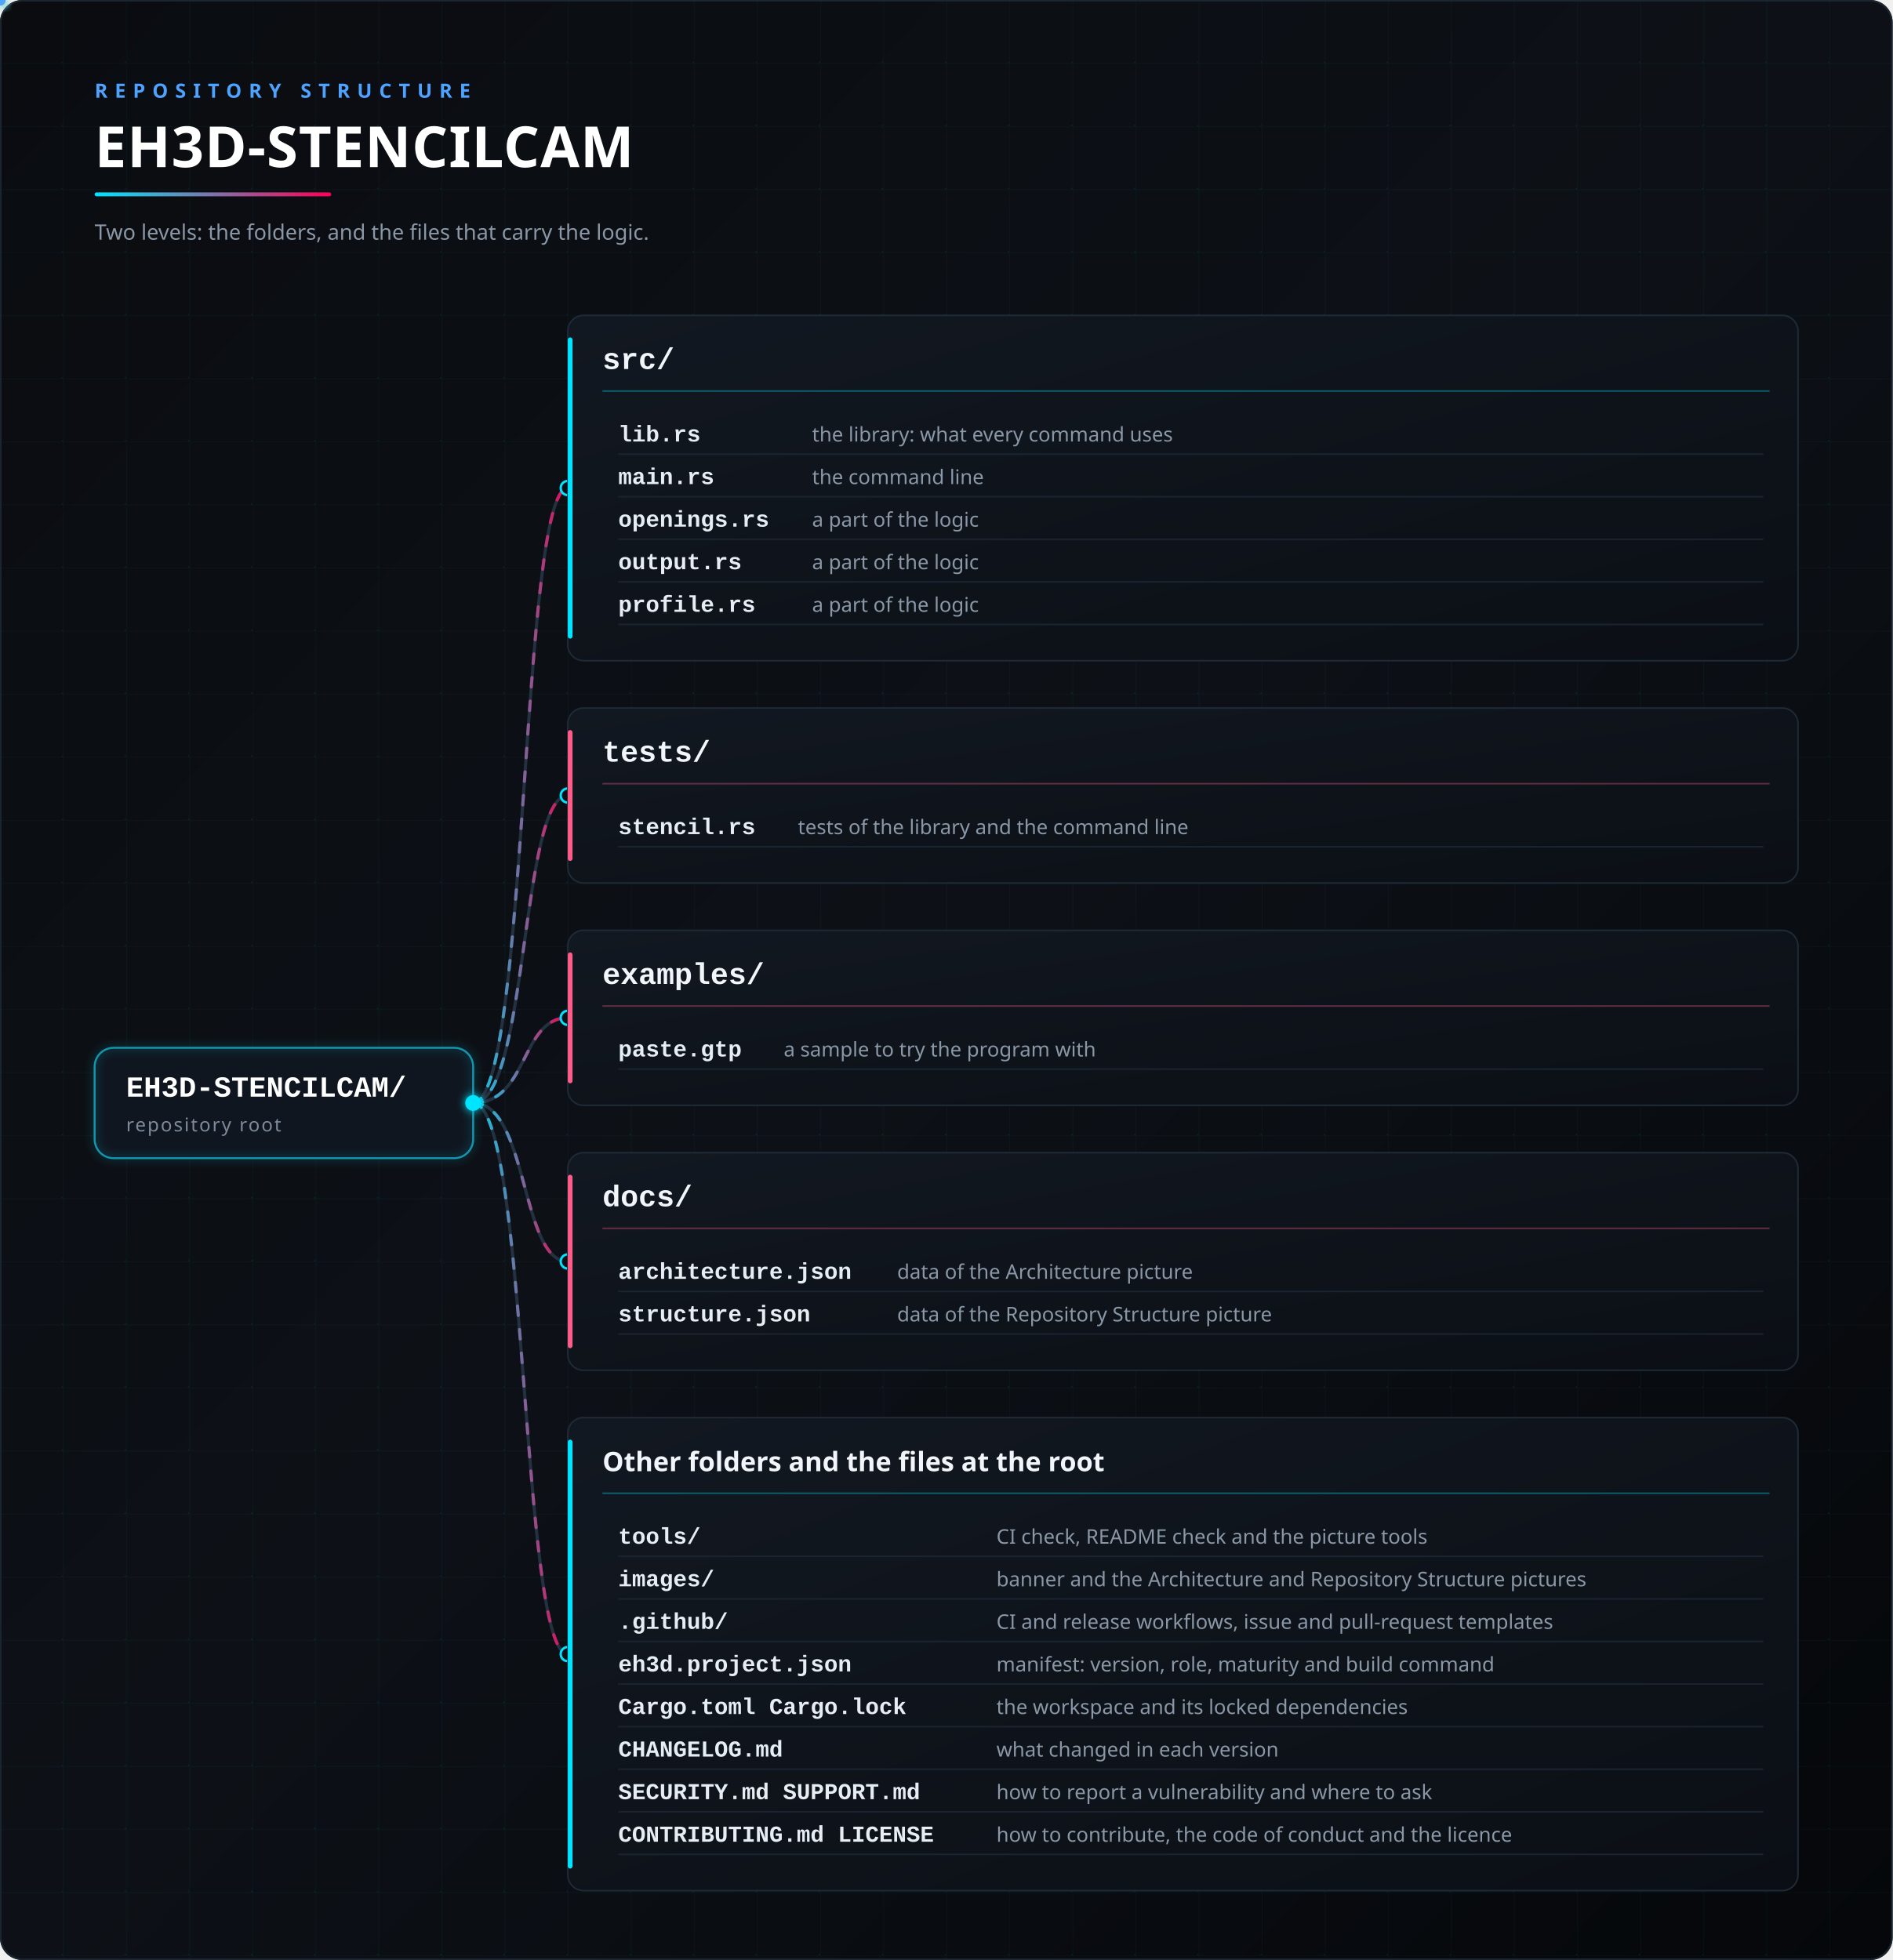
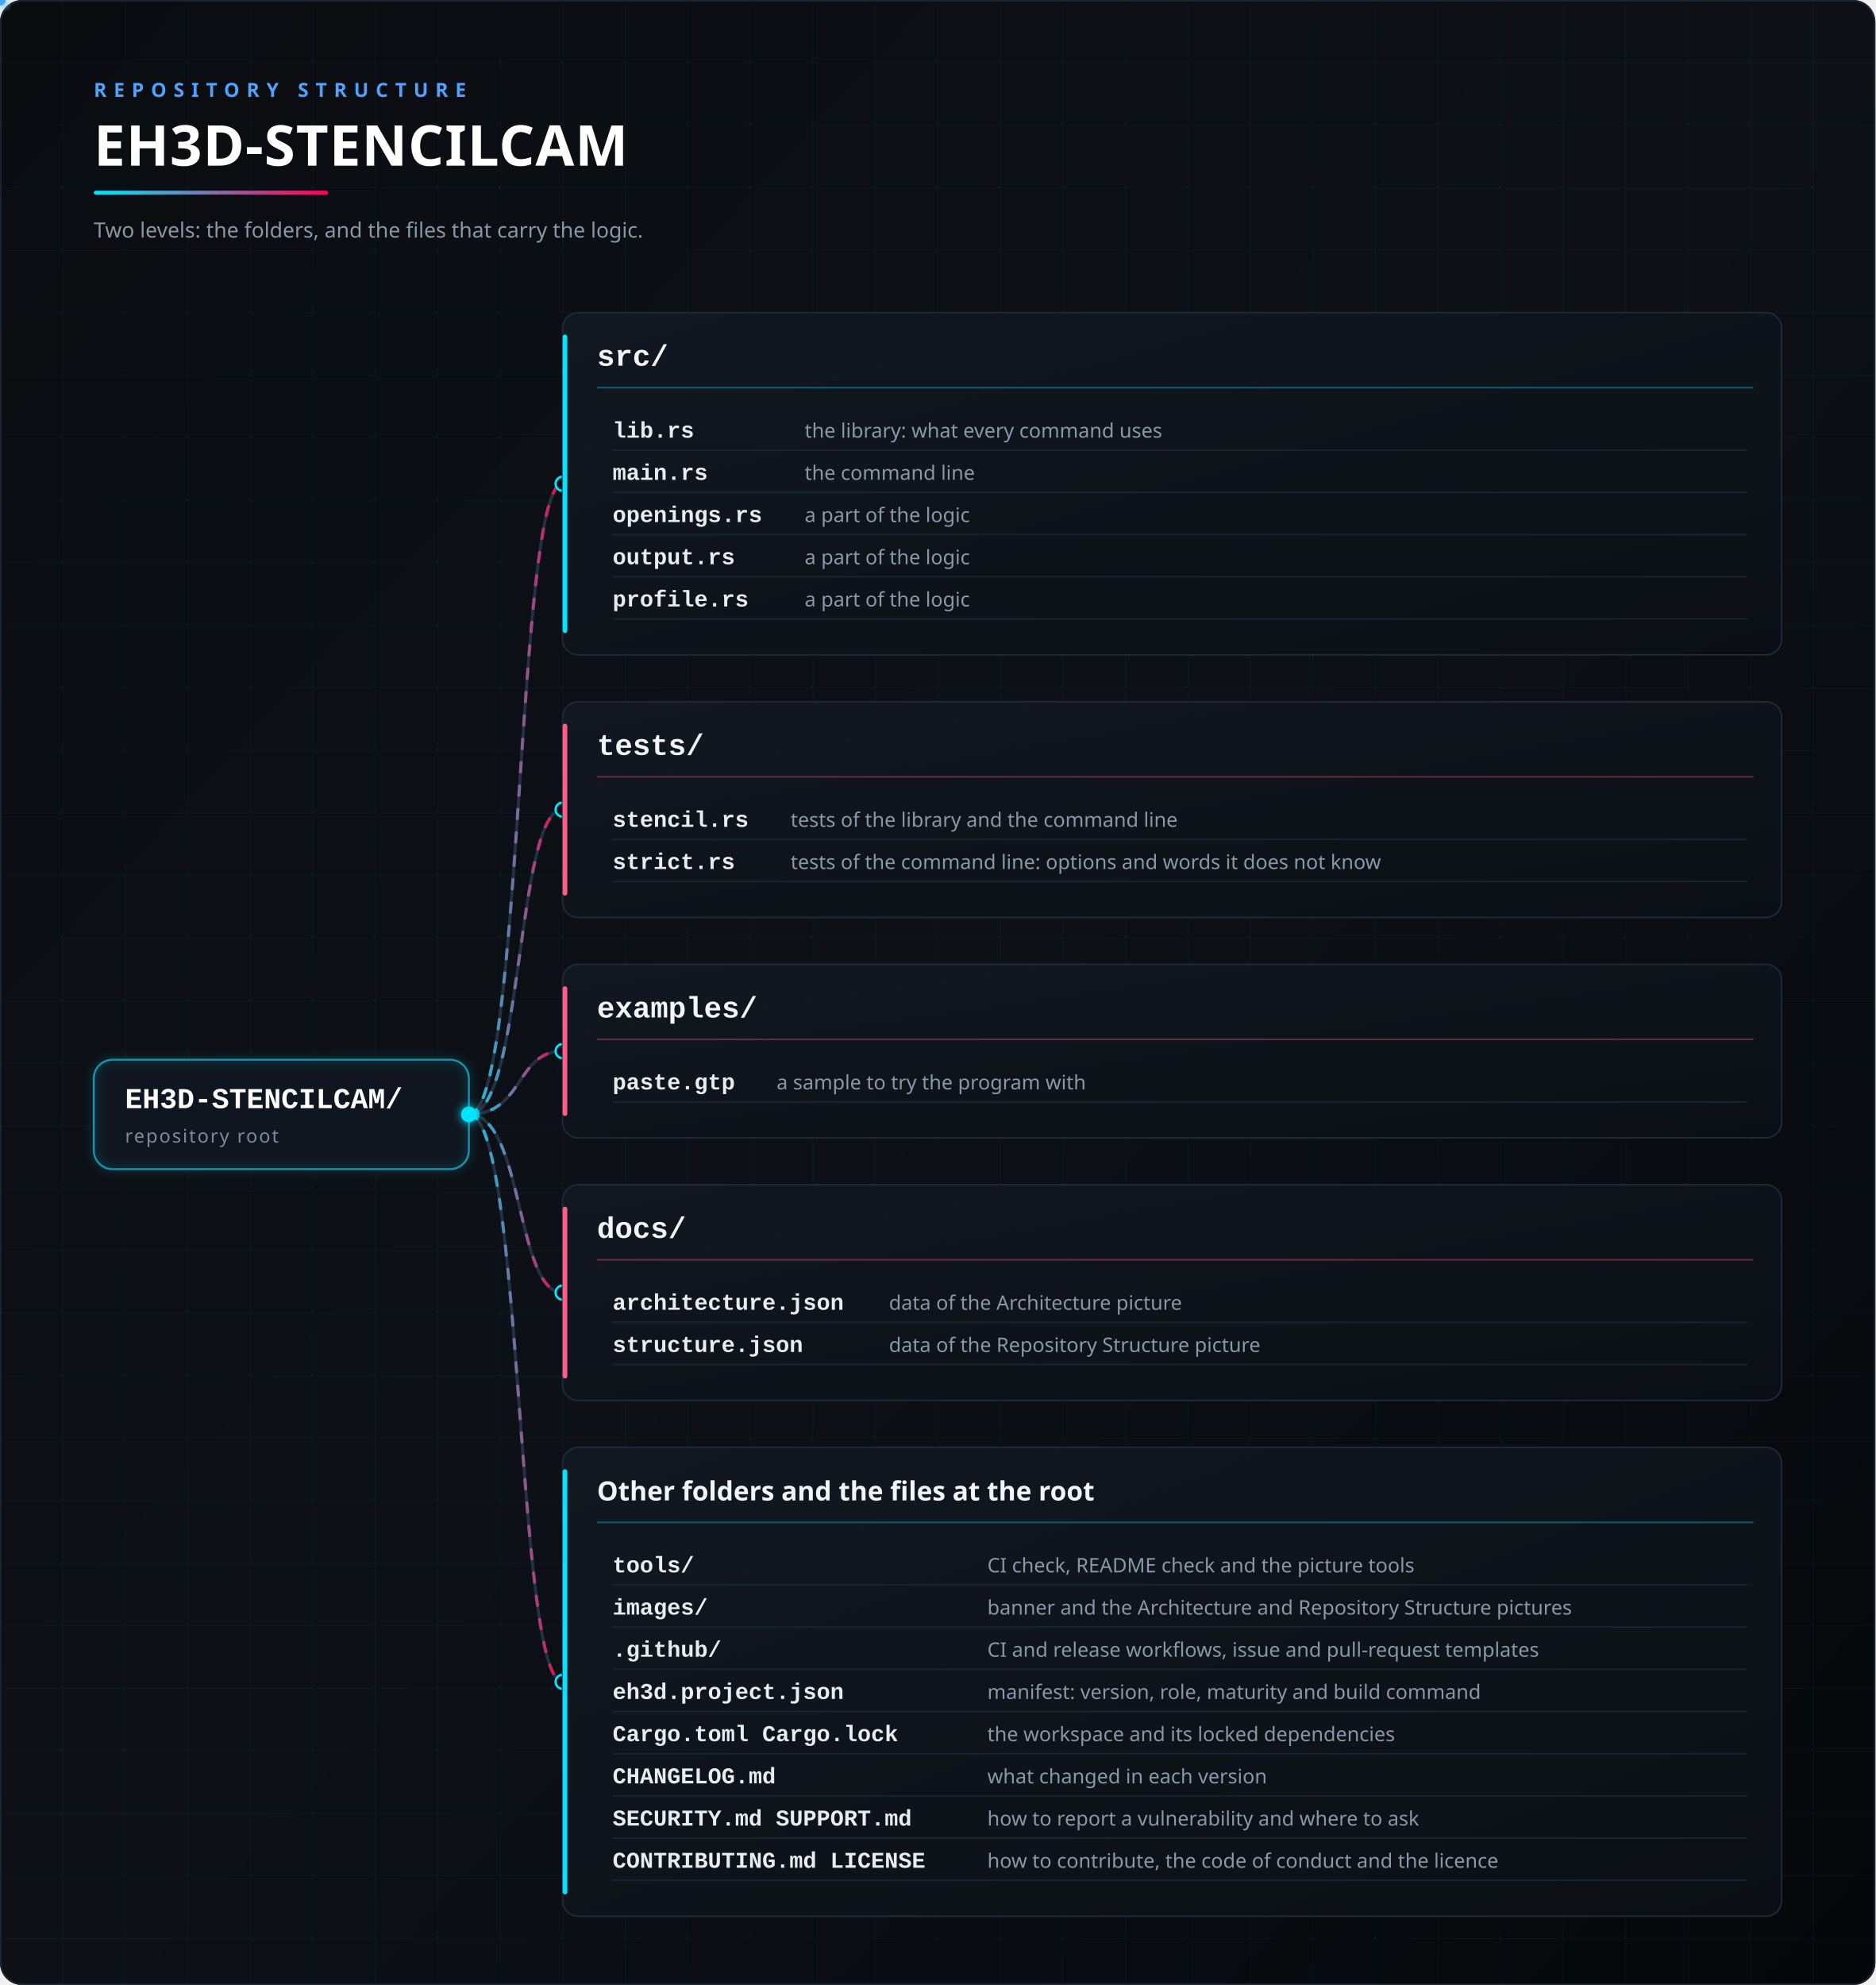
- <svg xmlns="http://www.w3.org/2000/svg" viewBox="0 0 1200 1243" width="100%" role="img" aria-labelledby="t d">
+ <svg xmlns="http://www.w3.org/2000/svg" viewBox="0 0 1200 1270" width="100%" role="img" aria-labelledby="t d">
  <defs>
    <linearGradient id="bg" x1="0" y1="0" x2="1" y2="1">
      <stop offset="0" stop-color="#0A0C10" />
      <stop offset="0.5" stop-color="#0D1117" />
      <stop offset="1" stop-color="#05070A" />
    </linearGradient>
    <linearGradient id="card" x1="0" y1="0" x2="1" y2="1">
      <stop offset="0" stop-color="#121821" />
      <stop offset="1" stop-color="#0B0F15" />
    </linearGradient>
    <linearGradient id="line" x1="0" y1="0" x2="1" y2="0">
      <stop offset="0" stop-color="#00E5FF" />
      <stop offset="1" stop-color="#FF0055" />
    </linearGradient>
    <filter id="glow" x="-50%" y="-50%" width="200%" height="200%">
      <feGaussianBlur stdDeviation="3" result="b" />
      <feMerge>
        <feMergeNode in="b" />
        <feMergeNode in="SourceGraphic" />
      </feMerge>
    </filter>
    <pattern id="grid" width="40" height="40" patternUnits="userSpaceOnUse">
      <path d="M40 0H0V40" fill="none" stroke="#00E5FF" stroke-opacity="0.035" />
      <circle cx="40" cy="40" r="1" fill="#00E5FF" fill-opacity="0.09" />
    </pattern>
  </defs>
-   <rect width="1200" height="1243" rx="14" fill="url(#bg)" />
-   <rect width="1200" height="1243" rx="14" fill="url(#grid)" />
-   <rect x="0.5" y="0.5" width="1199" height="1242" rx="14" fill="none" stroke="#1B2530" />
+   <rect width="1200" height="1270" rx="14" fill="url(#bg)" />
+   <rect width="1200" height="1270" rx="14" fill="url(#grid)" />
+   <rect x="0.5" y="0.5" width="1199" height="1269" rx="14" fill="none" stroke="#1B2530" />
  <text x="60" y="62" font-family="'Segoe UI','Noto Sans','Noto Sans CJK SC','Microsoft YaHei','Yu Gothic','Helvetica Neue',Helvetica,Arial,sans-serif" font-size="12.5" font-weight="600" fill="#4DA3FF" text-anchor="start" letter-spacing="4.5">REPOSITORY STRUCTURE</text>
  <text x="60" y="106" font-family="'Segoe UI','Noto Sans','Noto Sans CJK SC','Microsoft YaHei','Yu Gothic','Helvetica Neue',Helvetica,Arial,sans-serif" font-size="36" font-weight="700" fill="#FFFFFF" text-anchor="start" letter-spacing="0.5">EH3D-STENCILCAM</text>
  <rect x="60" y="122" width="150" height="2.5" rx="1.25" fill="url(#line)">
    <animate attributeName="width" values="40;150;150" keyTimes="0;0.4;1" dur="3s" repeatCount="indefinite" />
  </rect>
  <text x="60" y="152" font-family="'Segoe UI','Noto Sans','Noto Sans CJK SC','Microsoft YaHei','Yu Gothic','Helvetica Neue',Helvetica,Arial,sans-serif" font-size="13.5" font-weight="400" fill="#8A97A6" text-anchor="start">Two levels: the folders, and the files that carry the logic.</text>
-   <path id="c0" d="M300,699.5 C335,699.5 330,309.5 360,309.5" fill="none" stroke="#243140" stroke-width="2" />
-   <path d="M300,699.5 C335,699.5 330,309.5 360,309.5" fill="none" stroke="url(#line)" stroke-width="2" stroke-linecap="round" stroke-dasharray="6 9" opacity="0.9">
+   <path id="c0" d="M300,713 C335,713 330,309.5 360,309.5" fill="none" stroke="#243140" stroke-width="2" />
+   <path d="M300,713 C335,713 330,309.5 360,309.5" fill="none" stroke="url(#line)" stroke-width="2" stroke-linecap="round" stroke-dasharray="6 9" opacity="0.9">
    <animate attributeName="stroke-dashoffset" from="0" to="-30" dur="1.6s" repeatCount="indefinite" />
  </path>
  <circle cx="360" cy="309.5" r="4.5" fill="#0D1117" stroke="#00E5FF" stroke-width="1.5" />
-   <path id="c1" d="M300,699.5 C335,699.5 330,504.5 360,504.5" fill="none" stroke="#243140" stroke-width="2" />
-   <path d="M300,699.5 C335,699.5 330,504.5 360,504.5" fill="none" stroke="url(#line)" stroke-width="2" stroke-linecap="round" stroke-dasharray="6 9" opacity="0.9">
+   <path id="c1" d="M300,713 C335,713 330,518 360,518" fill="none" stroke="#243140" stroke-width="2" />
+   <path d="M300,713 C335,713 330,518 360,518" fill="none" stroke="url(#line)" stroke-width="2" stroke-linecap="round" stroke-dasharray="6 9" opacity="0.9">
    <animate attributeName="stroke-dashoffset" from="0" to="-30" dur="1.6s" repeatCount="indefinite" />
  </path>
-   <circle cx="360" cy="504.5" r="4.5" fill="#0D1117" stroke="#00E5FF" stroke-width="1.5" />
-   <path id="c2" d="M300,699.5 C335,699.5 330,645.5 360,645.5" fill="none" stroke="#243140" stroke-width="2" />
-   <path d="M300,699.5 C335,699.5 330,645.5 360,645.5" fill="none" stroke="url(#line)" stroke-width="2" stroke-linecap="round" stroke-dasharray="6 9" opacity="0.9">
+   <circle cx="360" cy="518" r="4.5" fill="#0D1117" stroke="#00E5FF" stroke-width="1.5" />
+   <path id="c2" d="M300,713 C335,713 330,672.5 360,672.5" fill="none" stroke="#243140" stroke-width="2" />
+   <path d="M300,713 C335,713 330,672.5 360,672.5" fill="none" stroke="url(#line)" stroke-width="2" stroke-linecap="round" stroke-dasharray="6 9" opacity="0.9">
    <animate attributeName="stroke-dashoffset" from="0" to="-30" dur="1.6s" repeatCount="indefinite" />
  </path>
-   <circle cx="360" cy="645.5" r="4.5" fill="#0D1117" stroke="#00E5FF" stroke-width="1.5" />
-   <path id="c3" d="M300,699.5 C335,699.5 330,800 360,800" fill="none" stroke="#243140" stroke-width="2" />
-   <path d="M300,699.5 C335,699.5 330,800 360,800" fill="none" stroke="url(#line)" stroke-width="2" stroke-linecap="round" stroke-dasharray="6 9" opacity="0.9">
+   <circle cx="360" cy="672.5" r="4.5" fill="#0D1117" stroke="#00E5FF" stroke-width="1.5" />
+   <path id="c3" d="M300,713 C335,713 330,827 360,827" fill="none" stroke="#243140" stroke-width="2" />
+   <path d="M300,713 C335,713 330,827 360,827" fill="none" stroke="url(#line)" stroke-width="2" stroke-linecap="round" stroke-dasharray="6 9" opacity="0.9">
    <animate attributeName="stroke-dashoffset" from="0" to="-30" dur="1.6s" repeatCount="indefinite" />
  </path>
-   <circle cx="360" cy="800" r="4.5" fill="#0D1117" stroke="#00E5FF" stroke-width="1.5" />
-   <path id="c4" d="M300,699.5 C335,699.5 330,1049 360,1049" fill="none" stroke="#243140" stroke-width="2" />
-   <path d="M300,699.5 C335,699.5 330,1049 360,1049" fill="none" stroke="url(#line)" stroke-width="2" stroke-linecap="round" stroke-dasharray="6 9" opacity="0.9">
+   <circle cx="360" cy="827" r="4.5" fill="#0D1117" stroke="#00E5FF" stroke-width="1.5" />
+   <path id="c4" d="M300,713 C335,713 330,1076 360,1076" fill="none" stroke="#243140" stroke-width="2" />
+   <path d="M300,713 C335,713 330,1076 360,1076" fill="none" stroke="url(#line)" stroke-width="2" stroke-linecap="round" stroke-dasharray="6 9" opacity="0.9">
    <animate attributeName="stroke-dashoffset" from="0" to="-30" dur="1.6s" repeatCount="indefinite" />
  </path>
-   <circle cx="360" cy="1049" r="4.5" fill="#0D1117" stroke="#00E5FF" stroke-width="1.5" />
+   <circle cx="360" cy="1076" r="4.5" fill="#0D1117" stroke="#00E5FF" stroke-width="1.5" />
  <circle r="3.5" fill="#00E5FF" filter="url(#glow)">
    <animateMotion dur="3.4s" repeatCount="indefinite">
      <mpath href="#c0" />
    </animateMotion>
  </circle>
  <circle r="3.5" fill="#4DA3FF" filter="url(#glow)">
    <animateMotion dur="4.2s" repeatCount="indefinite">
      <mpath href="#c1" />
    </animateMotion>
  </circle>
  <circle r="3.5" fill="#FFB300" filter="url(#glow)">
    <animateMotion dur="5.0s" repeatCount="indefinite">
      <mpath href="#c2" />
    </animateMotion>
  </circle>
  <circle r="3.5" fill="#00E5FF" filter="url(#glow)">
    <animateMotion dur="5.8s" repeatCount="indefinite">
      <mpath href="#c3" />
    </animateMotion>
  </circle>
  <circle r="3.5" fill="#4DA3FF" filter="url(#glow)">
    <animateMotion dur="6.6s" repeatCount="indefinite">
      <mpath href="#c4" />
    </animateMotion>
  </circle>
-   <rect x="60" y="664.5" width="240" height="70" rx="12" fill="#0F1620" stroke="#2A3A4C" stroke-width="1.2" />
-   <rect x="60" y="664.5" width="240" height="70" rx="12" fill="none" stroke="#00E5FF" stroke-opacity="0.5" stroke-width="1.2" filter="url(#glow)">
+   <rect x="60" y="678" width="240" height="70" rx="12" fill="#0F1620" stroke="#2A3A4C" stroke-width="1.2" />
+   <rect x="60" y="678" width="240" height="70" rx="12" fill="none" stroke="#00E5FF" stroke-opacity="0.5" stroke-width="1.2" filter="url(#glow)">
    <animate attributeName="stroke-opacity" values="0.15;0.6;0.15" dur="3.6s" repeatCount="indefinite" />
  </rect>
-   <text x="80" y="695.5" font-family="'JetBrains Mono','Cascadia Code','SFMono-Regular',Consolas,'Liberation Mono',monospace" font-size="18.5" font-weight="700" fill="#FFFFFF" text-anchor="start">EH3D-STENCILCAM/</text>
-   <text x="80" y="717.5" font-family="'Segoe UI','Noto Sans','Noto Sans CJK SC','Microsoft YaHei','Yu Gothic','Helvetica Neue',Helvetica,Arial,sans-serif" font-size="12" font-weight="400" fill="#7D8A99" text-anchor="start" letter-spacing="1">repository root</text>
-   <circle cx="300" cy="699.5" r="5" fill="#00E5FF" filter="url(#glow)" />
+   <text x="80" y="709" font-family="'JetBrains Mono','Cascadia Code','SFMono-Regular',Consolas,'Liberation Mono',monospace" font-size="18.5" font-weight="700" fill="#FFFFFF" text-anchor="start">EH3D-STENCILCAM/</text>
+   <text x="80" y="731" font-family="'Segoe UI','Noto Sans','Noto Sans CJK SC','Microsoft YaHei','Yu Gothic','Helvetica Neue',Helvetica,Arial,sans-serif" font-size="12" font-weight="400" fill="#7D8A99" text-anchor="start" letter-spacing="1">repository root</text>
+   <circle cx="300" cy="713" r="5" fill="#00E5FF" filter="url(#glow)" />
  <rect x="360" y="200" width="780" height="219" rx="10" fill="url(#card)" stroke="#1E2A36" stroke-width="1" />
  <rect x="360" y="214" width="3" height="191" rx="1.5" fill="#00E5FF">
    <animate attributeName="opacity" values="0.55;1;0.55" dur="4s" begin="0s" repeatCount="indefinite" />
  </rect>
  <text x="382" y="234" font-family="'JetBrains Mono','Cascadia Code','SFMono-Regular',Consolas,'Liberation Mono',monospace" font-size="19" font-weight="700" fill="#F2F6FA" text-anchor="start">src/</text>
  <line x1="382" y1="248" x2="1122" y2="248" stroke="#00E5FF" stroke-opacity="0.35" stroke-width="1" />
  <text x="392" y="280" font-family="'JetBrains Mono','Cascadia Code','SFMono-Regular',Consolas,'Liberation Mono',monospace" font-size="14.5" font-weight="600" fill="#E6EDF3" text-anchor="start">lib.rs</text>
  <text x="514.89" y="280" font-family="'Segoe UI','Noto Sans','Noto Sans CJK SC','Microsoft YaHei','Yu Gothic','Helvetica Neue',Helvetica,Arial,sans-serif" font-size="12.8" font-weight="400" fill="#8A97A6" text-anchor="start">the library: what every command uses</text>
  <line x1="392" y1="288" x2="1118" y2="288" stroke="#1A2430" stroke-width="1" />
  <text x="392" y="307" font-family="'JetBrains Mono','Cascadia Code','SFMono-Regular',Consolas,'Liberation Mono',monospace" font-size="14.5" font-weight="600" fill="#E6EDF3" text-anchor="start">main.rs</text>
  <text x="514.89" y="307" font-family="'Segoe UI','Noto Sans','Noto Sans CJK SC','Microsoft YaHei','Yu Gothic','Helvetica Neue',Helvetica,Arial,sans-serif" font-size="12.8" font-weight="400" fill="#8A97A6" text-anchor="start">the command line</text>
  <line x1="392" y1="315" x2="1118" y2="315" stroke="#1A2430" stroke-width="1" />
  <text x="392" y="334" font-family="'JetBrains Mono','Cascadia Code','SFMono-Regular',Consolas,'Liberation Mono',monospace" font-size="14.5" font-weight="600" fill="#E6EDF3" text-anchor="start">openings.rs</text>
  <text x="514.89" y="334" font-family="'Segoe UI','Noto Sans','Noto Sans CJK SC','Microsoft YaHei','Yu Gothic','Helvetica Neue',Helvetica,Arial,sans-serif" font-size="12.8" font-weight="400" fill="#8A97A6" text-anchor="start">a part of the logic</text>
  <line x1="392" y1="342" x2="1118" y2="342" stroke="#1A2430" stroke-width="1" />
  <text x="392" y="361" font-family="'JetBrains Mono','Cascadia Code','SFMono-Regular',Consolas,'Liberation Mono',monospace" font-size="14.5" font-weight="600" fill="#E6EDF3" text-anchor="start">output.rs</text>
  <text x="514.89" y="361" font-family="'Segoe UI','Noto Sans','Noto Sans CJK SC','Microsoft YaHei','Yu Gothic','Helvetica Neue',Helvetica,Arial,sans-serif" font-size="12.8" font-weight="400" fill="#8A97A6" text-anchor="start">a part of the logic</text>
  <line x1="392" y1="369" x2="1118" y2="369" stroke="#1A2430" stroke-width="1" />
  <text x="392" y="388" font-family="'JetBrains Mono','Cascadia Code','SFMono-Regular',Consolas,'Liberation Mono',monospace" font-size="14.5" font-weight="600" fill="#E6EDF3" text-anchor="start">profile.rs</text>
  <text x="514.89" y="388" font-family="'Segoe UI','Noto Sans','Noto Sans CJK SC','Microsoft YaHei','Yu Gothic','Helvetica Neue',Helvetica,Arial,sans-serif" font-size="12.8" font-weight="400" fill="#8A97A6" text-anchor="start">a part of the logic</text>
  <line x1="392" y1="396" x2="1118" y2="396" stroke="#1A2430" stroke-width="1" />
-   <rect x="360" y="449" width="780" height="111" rx="10" fill="url(#card)" stroke="#1E2A36" stroke-width="1" />
-   <rect x="360" y="463" width="3" height="83" rx="1.5" fill="#FF5C8A">
+   <rect x="360" y="449" width="780" height="138" rx="10" fill="url(#card)" stroke="#1E2A36" stroke-width="1" />
+   <rect x="360" y="463" width="3" height="110" rx="1.5" fill="#FF5C8A">
    <animate attributeName="opacity" values="0.55;1;0.55" dur="4s" begin="0.6s" repeatCount="indefinite" />
  </rect>
  <text x="382" y="483" font-family="'JetBrains Mono','Cascadia Code','SFMono-Regular',Consolas,'Liberation Mono',monospace" font-size="19" font-weight="700" fill="#F2F6FA" text-anchor="start">tests/</text>
  <line x1="382" y1="497" x2="1122" y2="497" stroke="#FF5C8A" stroke-opacity="0.35" stroke-width="1" />
  <text x="392" y="529" font-family="'JetBrains Mono','Cascadia Code','SFMono-Regular',Consolas,'Liberation Mono',monospace" font-size="14.5" font-weight="600" fill="#E6EDF3" text-anchor="start">stencil.rs</text>
  <text x="505.9" y="529" font-family="'Segoe UI','Noto Sans','Noto Sans CJK SC','Microsoft YaHei','Yu Gothic','Helvetica Neue',Helvetica,Arial,sans-serif" font-size="12.8" font-weight="400" fill="#8A97A6" text-anchor="start">tests of the library and the command line</text>
  <line x1="392" y1="537" x2="1118" y2="537" stroke="#1A2430" stroke-width="1" />
-   <rect x="360" y="590" width="780" height="111" rx="10" fill="url(#card)" stroke="#1E2A36" stroke-width="1" />
-   <rect x="360" y="604" width="3" height="83" rx="1.5" fill="#FF5C8A">
+   <text x="392" y="556" font-family="'JetBrains Mono','Cascadia Code','SFMono-Regular',Consolas,'Liberation Mono',monospace" font-size="14.5" font-weight="600" fill="#E6EDF3" text-anchor="start">strict.rs</text>
+   <text x="505.9" y="556" font-family="'Segoe UI','Noto Sans','Noto Sans CJK SC','Microsoft YaHei','Yu Gothic','Helvetica Neue',Helvetica,Arial,sans-serif" font-size="12.8" font-weight="400" fill="#8A97A6" text-anchor="start">tests of the command line: options and words it does not know</text>
+   <line x1="392" y1="564" x2="1118" y2="564" stroke="#1A2430" stroke-width="1" />
+   <rect x="360" y="617" width="780" height="111" rx="10" fill="url(#card)" stroke="#1E2A36" stroke-width="1" />
+   <rect x="360" y="631" width="3" height="83" rx="1.5" fill="#FF5C8A">
    <animate attributeName="opacity" values="0.55;1;0.55" dur="4s" begin="1.2s" repeatCount="indefinite" />
  </rect>
-   <text x="382" y="624" font-family="'JetBrains Mono','Cascadia Code','SFMono-Regular',Consolas,'Liberation Mono',monospace" font-size="19" font-weight="700" fill="#F2F6FA" text-anchor="start">examples/</text>
-   <line x1="382" y1="638" x2="1122" y2="638" stroke="#FF5C8A" stroke-opacity="0.35" stroke-width="1" />
-   <text x="392" y="670" font-family="'JetBrains Mono','Cascadia Code','SFMono-Regular',Consolas,'Liberation Mono',monospace" font-size="14.5" font-weight="600" fill="#E6EDF3" text-anchor="start">paste.gtp</text>
-   <text x="496.91" y="670" font-family="'Segoe UI','Noto Sans','Noto Sans CJK SC','Microsoft YaHei','Yu Gothic','Helvetica Neue',Helvetica,Arial,sans-serif" font-size="12.8" font-weight="400" fill="#8A97A6" text-anchor="start">a sample to try the program with</text>
-   <line x1="392" y1="678" x2="1118" y2="678" stroke="#1A2430" stroke-width="1" />
-   <rect x="360" y="731" width="780" height="138" rx="10" fill="url(#card)" stroke="#1E2A36" stroke-width="1" />
-   <rect x="360" y="745" width="3" height="110" rx="1.5" fill="#FF5C8A">
+   <text x="382" y="651" font-family="'JetBrains Mono','Cascadia Code','SFMono-Regular',Consolas,'Liberation Mono',monospace" font-size="19" font-weight="700" fill="#F2F6FA" text-anchor="start">examples/</text>
+   <line x1="382" y1="665" x2="1122" y2="665" stroke="#FF5C8A" stroke-opacity="0.35" stroke-width="1" />
+   <text x="392" y="697" font-family="'JetBrains Mono','Cascadia Code','SFMono-Regular',Consolas,'Liberation Mono',monospace" font-size="14.5" font-weight="600" fill="#E6EDF3" text-anchor="start">paste.gtp</text>
+   <text x="496.91" y="697" font-family="'Segoe UI','Noto Sans','Noto Sans CJK SC','Microsoft YaHei','Yu Gothic','Helvetica Neue',Helvetica,Arial,sans-serif" font-size="12.8" font-weight="400" fill="#8A97A6" text-anchor="start">a sample to try the program with</text>
+   <line x1="392" y1="705" x2="1118" y2="705" stroke="#1A2430" stroke-width="1" />
+   <rect x="360" y="758" width="780" height="138" rx="10" fill="url(#card)" stroke="#1E2A36" stroke-width="1" />
+   <rect x="360" y="772" width="3" height="110" rx="1.5" fill="#FF5C8A">
    <animate attributeName="opacity" values="0.55;1;0.55" dur="4s" begin="1.8s" repeatCount="indefinite" />
  </rect>
-   <text x="382" y="765" font-family="'JetBrains Mono','Cascadia Code','SFMono-Regular',Consolas,'Liberation Mono',monospace" font-size="19" font-weight="700" fill="#F2F6FA" text-anchor="start">docs/</text>
-   <line x1="382" y1="779" x2="1122" y2="779" stroke="#FF5C8A" stroke-opacity="0.35" stroke-width="1" />
-   <text x="392" y="811" font-family="'JetBrains Mono','Cascadia Code','SFMono-Regular',Consolas,'Liberation Mono',monospace" font-size="14.5" font-weight="600" fill="#E6EDF3" text-anchor="start">architecture.json</text>
-   <text x="568.83" y="811" font-family="'Segoe UI','Noto Sans','Noto Sans CJK SC','Microsoft YaHei','Yu Gothic','Helvetica Neue',Helvetica,Arial,sans-serif" font-size="12.8" font-weight="400" fill="#8A97A6" text-anchor="start">data of the Architecture picture</text>
-   <line x1="392" y1="819" x2="1118" y2="819" stroke="#1A2430" stroke-width="1" />
-   <text x="392" y="838" font-family="'JetBrains Mono','Cascadia Code','SFMono-Regular',Consolas,'Liberation Mono',monospace" font-size="14.5" font-weight="600" fill="#E6EDF3" text-anchor="start">structure.json</text>
-   <text x="568.83" y="838" font-family="'Segoe UI','Noto Sans','Noto Sans CJK SC','Microsoft YaHei','Yu Gothic','Helvetica Neue',Helvetica,Arial,sans-serif" font-size="12.8" font-weight="400" fill="#8A97A6" text-anchor="start">data of the Repository Structure picture</text>
+   <text x="382" y="792" font-family="'JetBrains Mono','Cascadia Code','SFMono-Regular',Consolas,'Liberation Mono',monospace" font-size="19" font-weight="700" fill="#F2F6FA" text-anchor="start">docs/</text>
+   <line x1="382" y1="806" x2="1122" y2="806" stroke="#FF5C8A" stroke-opacity="0.35" stroke-width="1" />
+   <text x="392" y="838" font-family="'JetBrains Mono','Cascadia Code','SFMono-Regular',Consolas,'Liberation Mono',monospace" font-size="14.5" font-weight="600" fill="#E6EDF3" text-anchor="start">architecture.json</text>
+   <text x="568.83" y="838" font-family="'Segoe UI','Noto Sans','Noto Sans CJK SC','Microsoft YaHei','Yu Gothic','Helvetica Neue',Helvetica,Arial,sans-serif" font-size="12.8" font-weight="400" fill="#8A97A6" text-anchor="start">data of the Architecture picture</text>
  <line x1="392" y1="846" x2="1118" y2="846" stroke="#1A2430" stroke-width="1" />
-   <rect x="360" y="899" width="780" height="300" rx="10" fill="url(#card)" stroke="#1E2A36" stroke-width="1" />
-   <rect x="360" y="913" width="3" height="272" rx="1.5" fill="#00E5FF">
+   <text x="392" y="865" font-family="'JetBrains Mono','Cascadia Code','SFMono-Regular',Consolas,'Liberation Mono',monospace" font-size="14.5" font-weight="600" fill="#E6EDF3" text-anchor="start">structure.json</text>
+   <text x="568.83" y="865" font-family="'Segoe UI','Noto Sans','Noto Sans CJK SC','Microsoft YaHei','Yu Gothic','Helvetica Neue',Helvetica,Arial,sans-serif" font-size="12.8" font-weight="400" fill="#8A97A6" text-anchor="start">data of the Repository Structure picture</text>
+   <line x1="392" y1="873" x2="1118" y2="873" stroke="#1A2430" stroke-width="1" />
+   <rect x="360" y="926" width="780" height="300" rx="10" fill="url(#card)" stroke="#1E2A36" stroke-width="1" />
+   <rect x="360" y="940" width="3" height="272" rx="1.5" fill="#00E5FF">
    <animate attributeName="opacity" values="0.55;1;0.55" dur="4s" begin="2.4s" repeatCount="indefinite" />
  </rect>
-   <text x="382" y="933" font-family="'Segoe UI','Noto Sans','Noto Sans CJK SC','Microsoft YaHei','Yu Gothic','Helvetica Neue',Helvetica,Arial,sans-serif" font-size="17" font-weight="700" fill="#F2F6FA" text-anchor="start">Other folders and the files at the root</text>
-   <line x1="382" y1="947" x2="1122" y2="947" stroke="#00E5FF" stroke-opacity="0.35" stroke-width="1" />
-   <text x="392" y="979" font-family="'JetBrains Mono','Cascadia Code','SFMono-Regular',Consolas,'Liberation Mono',monospace" font-size="14.5" font-weight="600" fill="#E6EDF3" text-anchor="start">tools/</text>
-   <text x="631.76" y="979" font-family="'Segoe UI','Noto Sans','Noto Sans CJK SC','Microsoft YaHei','Yu Gothic','Helvetica Neue',Helvetica,Arial,sans-serif" font-size="12.8" font-weight="400" fill="#8A97A6" text-anchor="start">CI check, README check and the picture tools</text>
-   <line x1="392" y1="987" x2="1118" y2="987" stroke="#1A2430" stroke-width="1" />
-   <text x="392" y="1006" font-family="'JetBrains Mono','Cascadia Code','SFMono-Regular',Consolas,'Liberation Mono',monospace" font-size="14.5" font-weight="600" fill="#E6EDF3" text-anchor="start">images/</text>
-   <text x="631.76" y="1006" font-family="'Segoe UI','Noto Sans','Noto Sans CJK SC','Microsoft YaHei','Yu Gothic','Helvetica Neue',Helvetica,Arial,sans-serif" font-size="12.8" font-weight="400" fill="#8A97A6" text-anchor="start">banner and the Architecture and Repository Structure pictures</text>
+   <text x="382" y="960" font-family="'Segoe UI','Noto Sans','Noto Sans CJK SC','Microsoft YaHei','Yu Gothic','Helvetica Neue',Helvetica,Arial,sans-serif" font-size="17" font-weight="700" fill="#F2F6FA" text-anchor="start">Other folders and the files at the root</text>
+   <line x1="382" y1="974" x2="1122" y2="974" stroke="#00E5FF" stroke-opacity="0.35" stroke-width="1" />
+   <text x="392" y="1006" font-family="'JetBrains Mono','Cascadia Code','SFMono-Regular',Consolas,'Liberation Mono',monospace" font-size="14.5" font-weight="600" fill="#E6EDF3" text-anchor="start">tools/</text>
+   <text x="631.76" y="1006" font-family="'Segoe UI','Noto Sans','Noto Sans CJK SC','Microsoft YaHei','Yu Gothic','Helvetica Neue',Helvetica,Arial,sans-serif" font-size="12.8" font-weight="400" fill="#8A97A6" text-anchor="start">CI check, README check and the picture tools</text>
  <line x1="392" y1="1014" x2="1118" y2="1014" stroke="#1A2430" stroke-width="1" />
-   <text x="392" y="1033" font-family="'JetBrains Mono','Cascadia Code','SFMono-Regular',Consolas,'Liberation Mono',monospace" font-size="14.5" font-weight="600" fill="#E6EDF3" text-anchor="start">.github/</text>
-   <text x="631.76" y="1033" font-family="'Segoe UI','Noto Sans','Noto Sans CJK SC','Microsoft YaHei','Yu Gothic','Helvetica Neue',Helvetica,Arial,sans-serif" font-size="12.8" font-weight="400" fill="#8A97A6" text-anchor="start">CI and release workflows, issue and pull-request templates</text>
+   <text x="392" y="1033" font-family="'JetBrains Mono','Cascadia Code','SFMono-Regular',Consolas,'Liberation Mono',monospace" font-size="14.5" font-weight="600" fill="#E6EDF3" text-anchor="start">images/</text>
+   <text x="631.76" y="1033" font-family="'Segoe UI','Noto Sans','Noto Sans CJK SC','Microsoft YaHei','Yu Gothic','Helvetica Neue',Helvetica,Arial,sans-serif" font-size="12.8" font-weight="400" fill="#8A97A6" text-anchor="start">banner and the Architecture and Repository Structure pictures</text>
  <line x1="392" y1="1041" x2="1118" y2="1041" stroke="#1A2430" stroke-width="1" />
-   <text x="392" y="1060" font-family="'JetBrains Mono','Cascadia Code','SFMono-Regular',Consolas,'Liberation Mono',monospace" font-size="14.5" font-weight="600" fill="#E6EDF3" text-anchor="start">eh3d.project.json</text>
-   <text x="631.76" y="1060" font-family="'Segoe UI','Noto Sans','Noto Sans CJK SC','Microsoft YaHei','Yu Gothic','Helvetica Neue',Helvetica,Arial,sans-serif" font-size="12.8" font-weight="400" fill="#8A97A6" text-anchor="start">manifest: version, role, maturity and build command</text>
+   <text x="392" y="1060" font-family="'JetBrains Mono','Cascadia Code','SFMono-Regular',Consolas,'Liberation Mono',monospace" font-size="14.5" font-weight="600" fill="#E6EDF3" text-anchor="start">.github/</text>
+   <text x="631.76" y="1060" font-family="'Segoe UI','Noto Sans','Noto Sans CJK SC','Microsoft YaHei','Yu Gothic','Helvetica Neue',Helvetica,Arial,sans-serif" font-size="12.8" font-weight="400" fill="#8A97A6" text-anchor="start">CI and release workflows, issue and pull-request templates</text>
  <line x1="392" y1="1068" x2="1118" y2="1068" stroke="#1A2430" stroke-width="1" />
-   <text x="392" y="1087" font-family="'JetBrains Mono','Cascadia Code','SFMono-Regular',Consolas,'Liberation Mono',monospace" font-size="14.5" font-weight="600" fill="#E6EDF3" text-anchor="start">Cargo.toml  Cargo.lock</text>
-   <text x="631.76" y="1087" font-family="'Segoe UI','Noto Sans','Noto Sans CJK SC','Microsoft YaHei','Yu Gothic','Helvetica Neue',Helvetica,Arial,sans-serif" font-size="12.8" font-weight="400" fill="#8A97A6" text-anchor="start">the workspace and its locked dependencies</text>
+   <text x="392" y="1087" font-family="'JetBrains Mono','Cascadia Code','SFMono-Regular',Consolas,'Liberation Mono',monospace" font-size="14.5" font-weight="600" fill="#E6EDF3" text-anchor="start">eh3d.project.json</text>
+   <text x="631.76" y="1087" font-family="'Segoe UI','Noto Sans','Noto Sans CJK SC','Microsoft YaHei','Yu Gothic','Helvetica Neue',Helvetica,Arial,sans-serif" font-size="12.8" font-weight="400" fill="#8A97A6" text-anchor="start">manifest: version, role, maturity and build command</text>
  <line x1="392" y1="1095" x2="1118" y2="1095" stroke="#1A2430" stroke-width="1" />
-   <text x="392" y="1114" font-family="'JetBrains Mono','Cascadia Code','SFMono-Regular',Consolas,'Liberation Mono',monospace" font-size="14.5" font-weight="600" fill="#E6EDF3" text-anchor="start">CHANGELOG.md</text>
-   <text x="631.76" y="1114" font-family="'Segoe UI','Noto Sans','Noto Sans CJK SC','Microsoft YaHei','Yu Gothic','Helvetica Neue',Helvetica,Arial,sans-serif" font-size="12.8" font-weight="400" fill="#8A97A6" text-anchor="start">what changed in each version</text>
+   <text x="392" y="1114" font-family="'JetBrains Mono','Cascadia Code','SFMono-Regular',Consolas,'Liberation Mono',monospace" font-size="14.5" font-weight="600" fill="#E6EDF3" text-anchor="start">Cargo.toml  Cargo.lock</text>
+   <text x="631.76" y="1114" font-family="'Segoe UI','Noto Sans','Noto Sans CJK SC','Microsoft YaHei','Yu Gothic','Helvetica Neue',Helvetica,Arial,sans-serif" font-size="12.8" font-weight="400" fill="#8A97A6" text-anchor="start">the workspace and its locked dependencies</text>
  <line x1="392" y1="1122" x2="1118" y2="1122" stroke="#1A2430" stroke-width="1" />
-   <text x="392" y="1141" font-family="'JetBrains Mono','Cascadia Code','SFMono-Regular',Consolas,'Liberation Mono',monospace" font-size="14.5" font-weight="600" fill="#E6EDF3" text-anchor="start">SECURITY.md  SUPPORT.md</text>
-   <text x="631.76" y="1141" font-family="'Segoe UI','Noto Sans','Noto Sans CJK SC','Microsoft YaHei','Yu Gothic','Helvetica Neue',Helvetica,Arial,sans-serif" font-size="12.8" font-weight="400" fill="#8A97A6" text-anchor="start">how to report a vulnerability and where to ask</text>
+   <text x="392" y="1141" font-family="'JetBrains Mono','Cascadia Code','SFMono-Regular',Consolas,'Liberation Mono',monospace" font-size="14.5" font-weight="600" fill="#E6EDF3" text-anchor="start">CHANGELOG.md</text>
+   <text x="631.76" y="1141" font-family="'Segoe UI','Noto Sans','Noto Sans CJK SC','Microsoft YaHei','Yu Gothic','Helvetica Neue',Helvetica,Arial,sans-serif" font-size="12.8" font-weight="400" fill="#8A97A6" text-anchor="start">what changed in each version</text>
  <line x1="392" y1="1149" x2="1118" y2="1149" stroke="#1A2430" stroke-width="1" />
-   <text x="392" y="1168" font-family="'JetBrains Mono','Cascadia Code','SFMono-Regular',Consolas,'Liberation Mono',monospace" font-size="14.5" font-weight="600" fill="#E6EDF3" text-anchor="start">CONTRIBUTING.md  LICENSE</text>
-   <text x="631.76" y="1168" font-family="'Segoe UI','Noto Sans','Noto Sans CJK SC','Microsoft YaHei','Yu Gothic','Helvetica Neue',Helvetica,Arial,sans-serif" font-size="12.8" font-weight="400" fill="#8A97A6" text-anchor="start">how to contribute, the code of conduct and the licence</text>
+   <text x="392" y="1168" font-family="'JetBrains Mono','Cascadia Code','SFMono-Regular',Consolas,'Liberation Mono',monospace" font-size="14.5" font-weight="600" fill="#E6EDF3" text-anchor="start">SECURITY.md  SUPPORT.md</text>
+   <text x="631.76" y="1168" font-family="'Segoe UI','Noto Sans','Noto Sans CJK SC','Microsoft YaHei','Yu Gothic','Helvetica Neue',Helvetica,Arial,sans-serif" font-size="12.8" font-weight="400" fill="#8A97A6" text-anchor="start">how to report a vulnerability and where to ask</text>
  <line x1="392" y1="1176" x2="1118" y2="1176" stroke="#1A2430" stroke-width="1" />
+   <text x="392" y="1195" font-family="'JetBrains Mono','Cascadia Code','SFMono-Regular',Consolas,'Liberation Mono',monospace" font-size="14.5" font-weight="600" fill="#E6EDF3" text-anchor="start">CONTRIBUTING.md  LICENSE</text>
+   <text x="631.76" y="1195" font-family="'Segoe UI','Noto Sans','Noto Sans CJK SC','Microsoft YaHei','Yu Gothic','Helvetica Neue',Helvetica,Arial,sans-serif" font-size="12.8" font-weight="400" fill="#8A97A6" text-anchor="start">how to contribute, the code of conduct and the licence</text>
+   <line x1="392" y1="1203" x2="1118" y2="1203" stroke="#1A2430" stroke-width="1" />
</svg>
